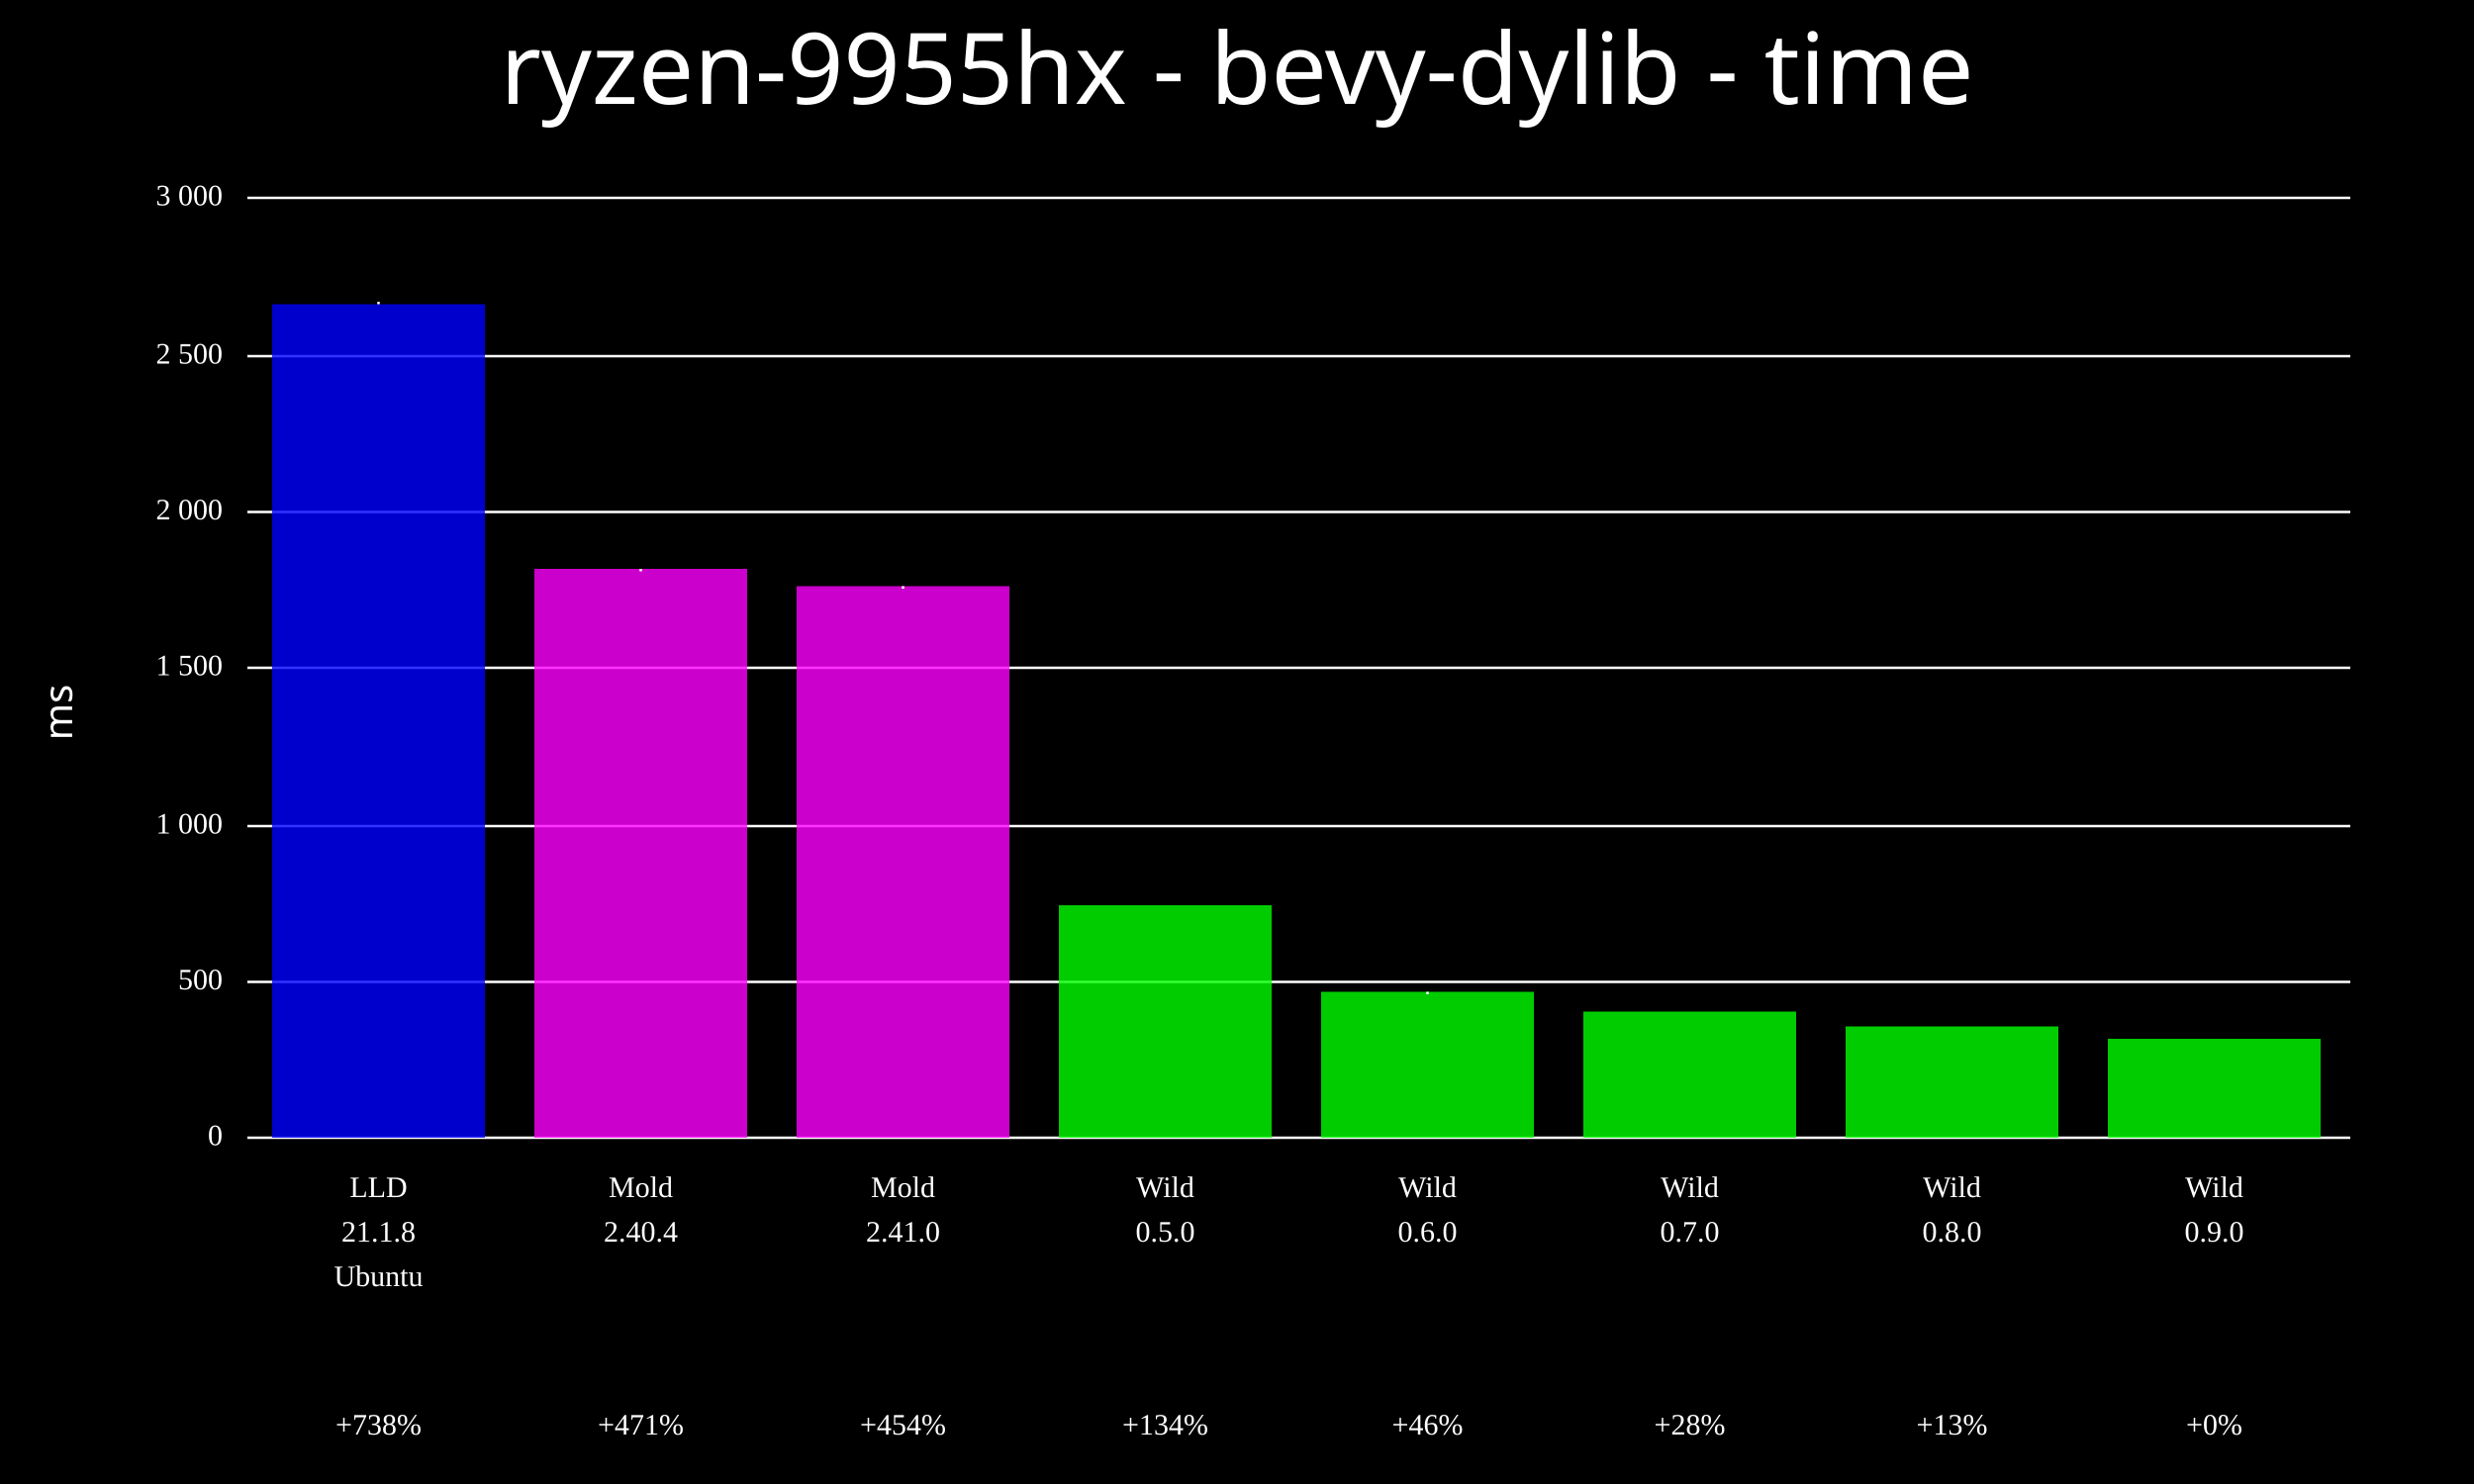
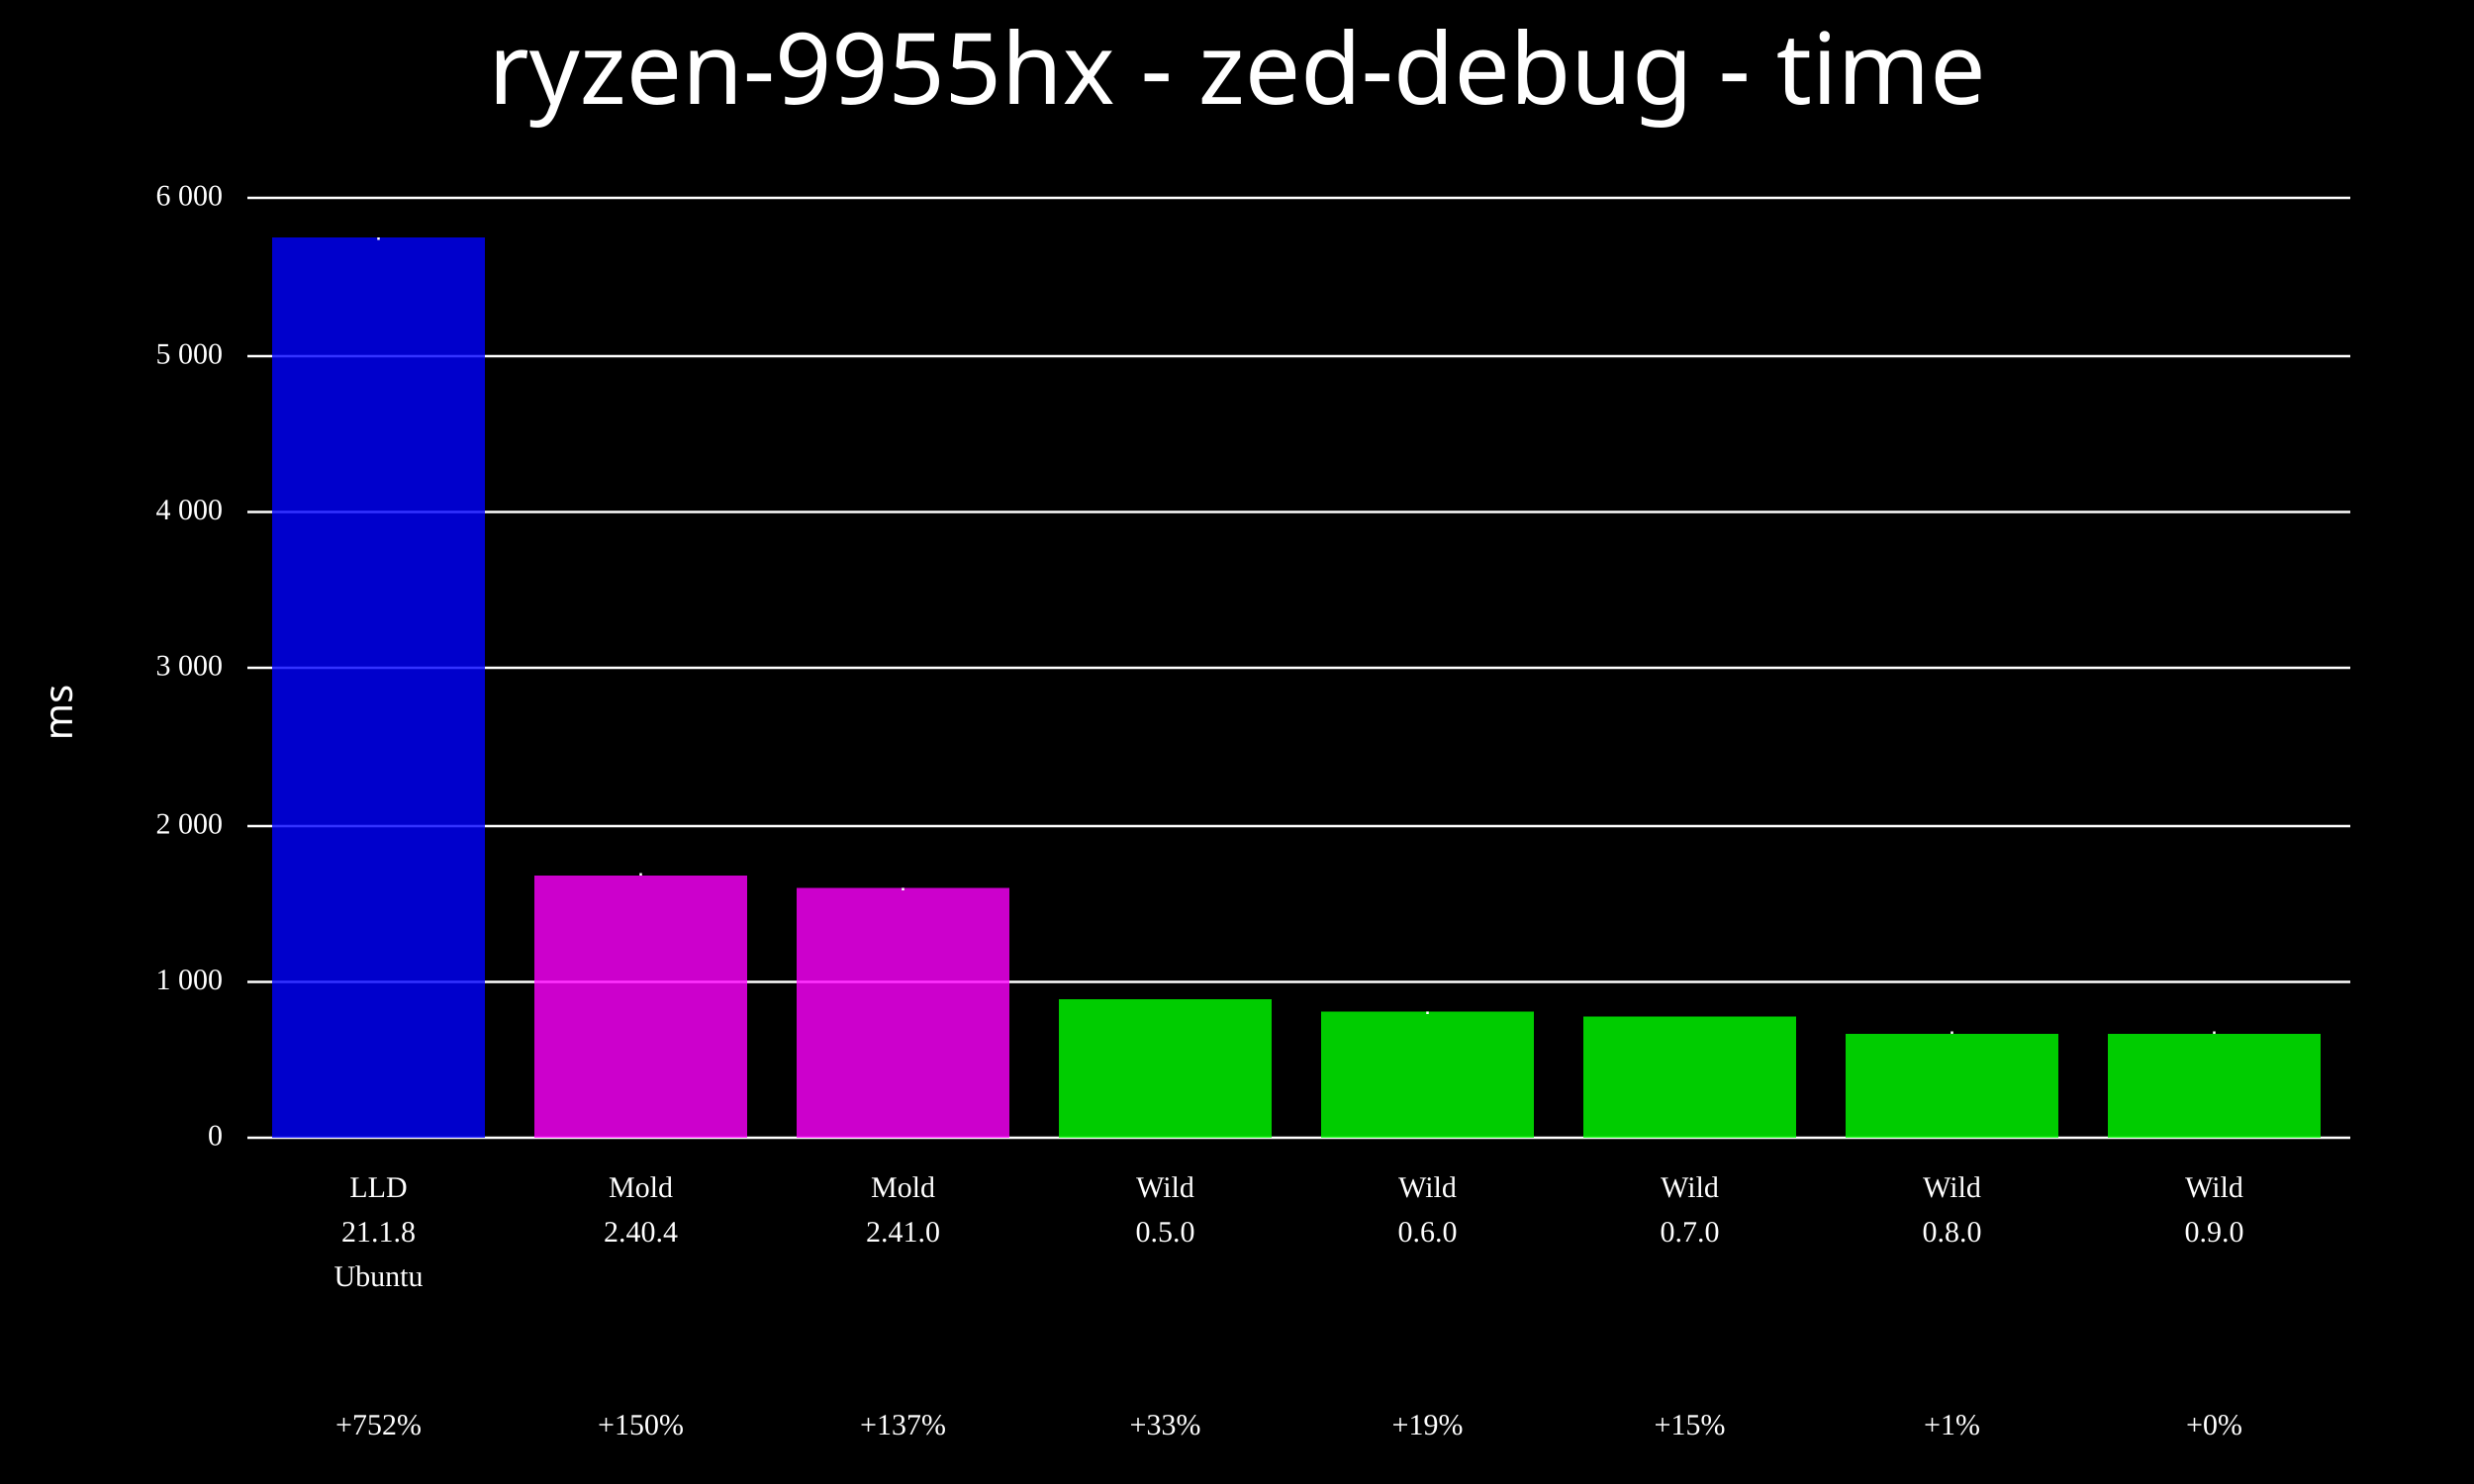
<svg xmlns="http://www.w3.org/2000/svg" width="1000" height="600" viewBox="0 0 1000 600">
  <rect x="0" y="0" width="1000" height="600" fill="#000000" />
  <text x="500" y="10" dy="0.8em" text-anchor="middle" font-family="sans-serif" font-size="40" fill="#FFFFFF">
- ryzen-9955hx - bevy-dylib - time</text>
+ ryzen-9955hx - zed-debug - time</text>
  <text x="5" y="300" dy="0.76em" text-anchor="middle" font-family="sans-serif" font-size="16" fill="#FFFFFF" transform="rotate(270, 5, 288)">ms</text>
  <line x1="100" y1="460" x2="950" y2="460" stroke="#FFFFFF" />
  <text x="90" y="460" dy="0.5ex" text-anchor="end" fill="#FFFFFF">0</text>
  <line x1="100" y1="397" x2="950" y2="397" stroke="#FFFFFF" />
-   <text x="90" y="397" dy="0.5ex" text-anchor="end" fill="#FFFFFF">500</text>
+   <text x="90" y="397" dy="0.5ex" text-anchor="end" fill="#FFFFFF">1 000</text>
  <line x1="100" y1="334" x2="950" y2="334" stroke="#FFFFFF" />
-   <text x="90" y="334" dy="0.5ex" text-anchor="end" fill="#FFFFFF">1 000</text>
+   <text x="90" y="334" dy="0.5ex" text-anchor="end" fill="#FFFFFF">2 000</text>
  <line x1="100" y1="270" x2="950" y2="270" stroke="#FFFFFF" />
-   <text x="90" y="270" dy="0.5ex" text-anchor="end" fill="#FFFFFF">1 500</text>
+   <text x="90" y="270" dy="0.5ex" text-anchor="end" fill="#FFFFFF">3 000</text>
  <line x1="100" y1="207" x2="950" y2="207" stroke="#FFFFFF" />
-   <text x="90" y="207" dy="0.5ex" text-anchor="end" fill="#FFFFFF">2 000</text>
+   <text x="90" y="207" dy="0.5ex" text-anchor="end" fill="#FFFFFF">4 000</text>
  <line x1="100" y1="144" x2="950" y2="144" stroke="#FFFFFF" />
-   <text x="90" y="144" dy="0.5ex" text-anchor="end" fill="#FFFFFF">2 500</text>
+   <text x="90" y="144" dy="0.5ex" text-anchor="end" fill="#FFFFFF">5 000</text>
  <line x1="100" y1="80" x2="950" y2="80" stroke="#FFFFFF" />
-   <text x="90" y="80" dy="0.5ex" text-anchor="end" fill="#FFFFFF">3 000</text>
-   <rect fill="#0000FF" opacity="0.8" x="110" y="123" width="86" height="337" />
-   <line stroke="#FFFFFF" x1="153" y1="122" x2="153" y2="123" />
+   <text x="90" y="80" dy="0.5ex" text-anchor="end" fill="#FFFFFF">6 000</text>
+   <rect fill="#0000FF" opacity="0.8" x="110" y="96" width="86" height="364" />
+   <line stroke="#FFFFFF" x1="153" y1="96" x2="153" y2="97" />
  <text x="153" y="484" fill="#FFFFFF" text-anchor="middle">LLD</text>
  <text x="153" y="502" fill="#FFFFFF" text-anchor="middle">21.1.8</text>
  <text x="153" y="520" fill="#FFFFFF" text-anchor="middle">Ubuntu</text>
-   <text x="153" y="580" fill="#FFFFFF" text-anchor="middle">+738%</text>
-   <rect fill="#FF00FF" opacity="0.8" x="216" y="230" width="86" height="230" />
-   <line stroke="#FFFFFF" x1="259" y1="230" x2="259" y2="231" />
+   <text x="153" y="580" fill="#FFFFFF" text-anchor="middle">+752%</text>
+   <rect fill="#FF00FF" opacity="0.8" x="216" y="354" width="86" height="106" />
+   <line stroke="#FFFFFF" x1="259" y1="353" x2="259" y2="354" />
  <text x="259" y="484" fill="#FFFFFF" text-anchor="middle">Mold</text>
  <text x="259" y="502" fill="#FFFFFF" text-anchor="middle">2.40.4</text>
-   <text x="259" y="580" fill="#FFFFFF" text-anchor="middle">+471%</text>
-   <rect fill="#FF00FF" opacity="0.8" x="322" y="237" width="86" height="223" />
-   <line stroke="#FFFFFF" x1="365" y1="237" x2="365" y2="238" />
+   <text x="259" y="580" fill="#FFFFFF" text-anchor="middle">+150%</text>
+   <rect fill="#FF00FF" opacity="0.8" x="322" y="359" width="86" height="101" />
+   <line stroke="#FFFFFF" x1="365" y1="359" x2="365" y2="360" />
  <text x="365" y="484" fill="#FFFFFF" text-anchor="middle">Mold</text>
  <text x="365" y="502" fill="#FFFFFF" text-anchor="middle">2.41.0</text>
-   <text x="365" y="580" fill="#FFFFFF" text-anchor="middle">+454%</text>
-   <rect fill="#00FF00" opacity="0.8" x="428" y="366" width="86" height="94" />
-   <line stroke="#FFFFFF" x1="471" y1="366" x2="471" y2="366" />
+   <text x="365" y="580" fill="#FFFFFF" text-anchor="middle">+137%</text>
+   <rect fill="#00FF00" opacity="0.8" x="428" y="404" width="86" height="56" />
+   <line stroke="#FFFFFF" x1="471" y1="404" x2="471" y2="404" />
  <text x="471" y="484" fill="#FFFFFF" text-anchor="middle">Wild</text>
  <text x="471" y="502" fill="#FFFFFF" text-anchor="middle">0.5.0</text>
-   <text x="471" y="580" fill="#FFFFFF" text-anchor="middle">+134%</text>
-   <rect fill="#00FF00" opacity="0.8" x="534" y="401" width="86" height="59" />
-   <line stroke="#FFFFFF" x1="577" y1="401" x2="577" y2="402" />
+   <text x="471" y="580" fill="#FFFFFF" text-anchor="middle">+33%</text>
+   <rect fill="#00FF00" opacity="0.8" x="534" y="409" width="86" height="51" />
+   <line stroke="#FFFFFF" x1="577" y1="409" x2="577" y2="410" />
  <text x="577" y="484" fill="#FFFFFF" text-anchor="middle">Wild</text>
  <text x="577" y="502" fill="#FFFFFF" text-anchor="middle">0.6.0</text>
-   <text x="577" y="580" fill="#FFFFFF" text-anchor="middle">+46%</text>
-   <rect fill="#00FF00" opacity="0.8" x="640" y="409" width="86" height="51" />
-   <line stroke="#FFFFFF" x1="683" y1="409" x2="683" y2="409" />
+   <text x="577" y="580" fill="#FFFFFF" text-anchor="middle">+19%</text>
+   <rect fill="#00FF00" opacity="0.8" x="640" y="411" width="86" height="49" />
+   <line stroke="#FFFFFF" x1="683" y1="411" x2="683" y2="411" />
  <text x="683" y="484" fill="#FFFFFF" text-anchor="middle">Wild</text>
  <text x="683" y="502" fill="#FFFFFF" text-anchor="middle">0.7.0</text>
-   <text x="683" y="580" fill="#FFFFFF" text-anchor="middle">+28%</text>
-   <rect fill="#00FF00" opacity="0.8" x="746" y="415" width="86" height="45" />
-   <line stroke="#FFFFFF" x1="789" y1="415" x2="789" y2="415" />
+   <text x="683" y="580" fill="#FFFFFF" text-anchor="middle">+15%</text>
+   <rect fill="#00FF00" opacity="0.8" x="746" y="418" width="86" height="42" />
+   <line stroke="#FFFFFF" x1="789" y1="417" x2="789" y2="418" />
  <text x="789" y="484" fill="#FFFFFF" text-anchor="middle">Wild</text>
  <text x="789" y="502" fill="#FFFFFF" text-anchor="middle">0.8.0</text>
-   <text x="789" y="580" fill="#FFFFFF" text-anchor="middle">+13%</text>
-   <rect fill="#00FF00" opacity="0.8" x="852" y="420" width="86" height="40" />
-   <line stroke="#FFFFFF" x1="895" y1="420" x2="895" y2="420" />
+   <text x="789" y="580" fill="#FFFFFF" text-anchor="middle">+1%</text>
+   <rect fill="#00FF00" opacity="0.8" x="852" y="418" width="86" height="42" />
+   <line stroke="#FFFFFF" x1="895" y1="417" x2="895" y2="418" />
  <text x="895" y="484" fill="#FFFFFF" text-anchor="middle">Wild</text>
  <text x="895" y="502" fill="#FFFFFF" text-anchor="middle">0.9.0</text>
  <text x="895" y="580" fill="#FFFFFF" text-anchor="middle">+0%</text>
</svg>
